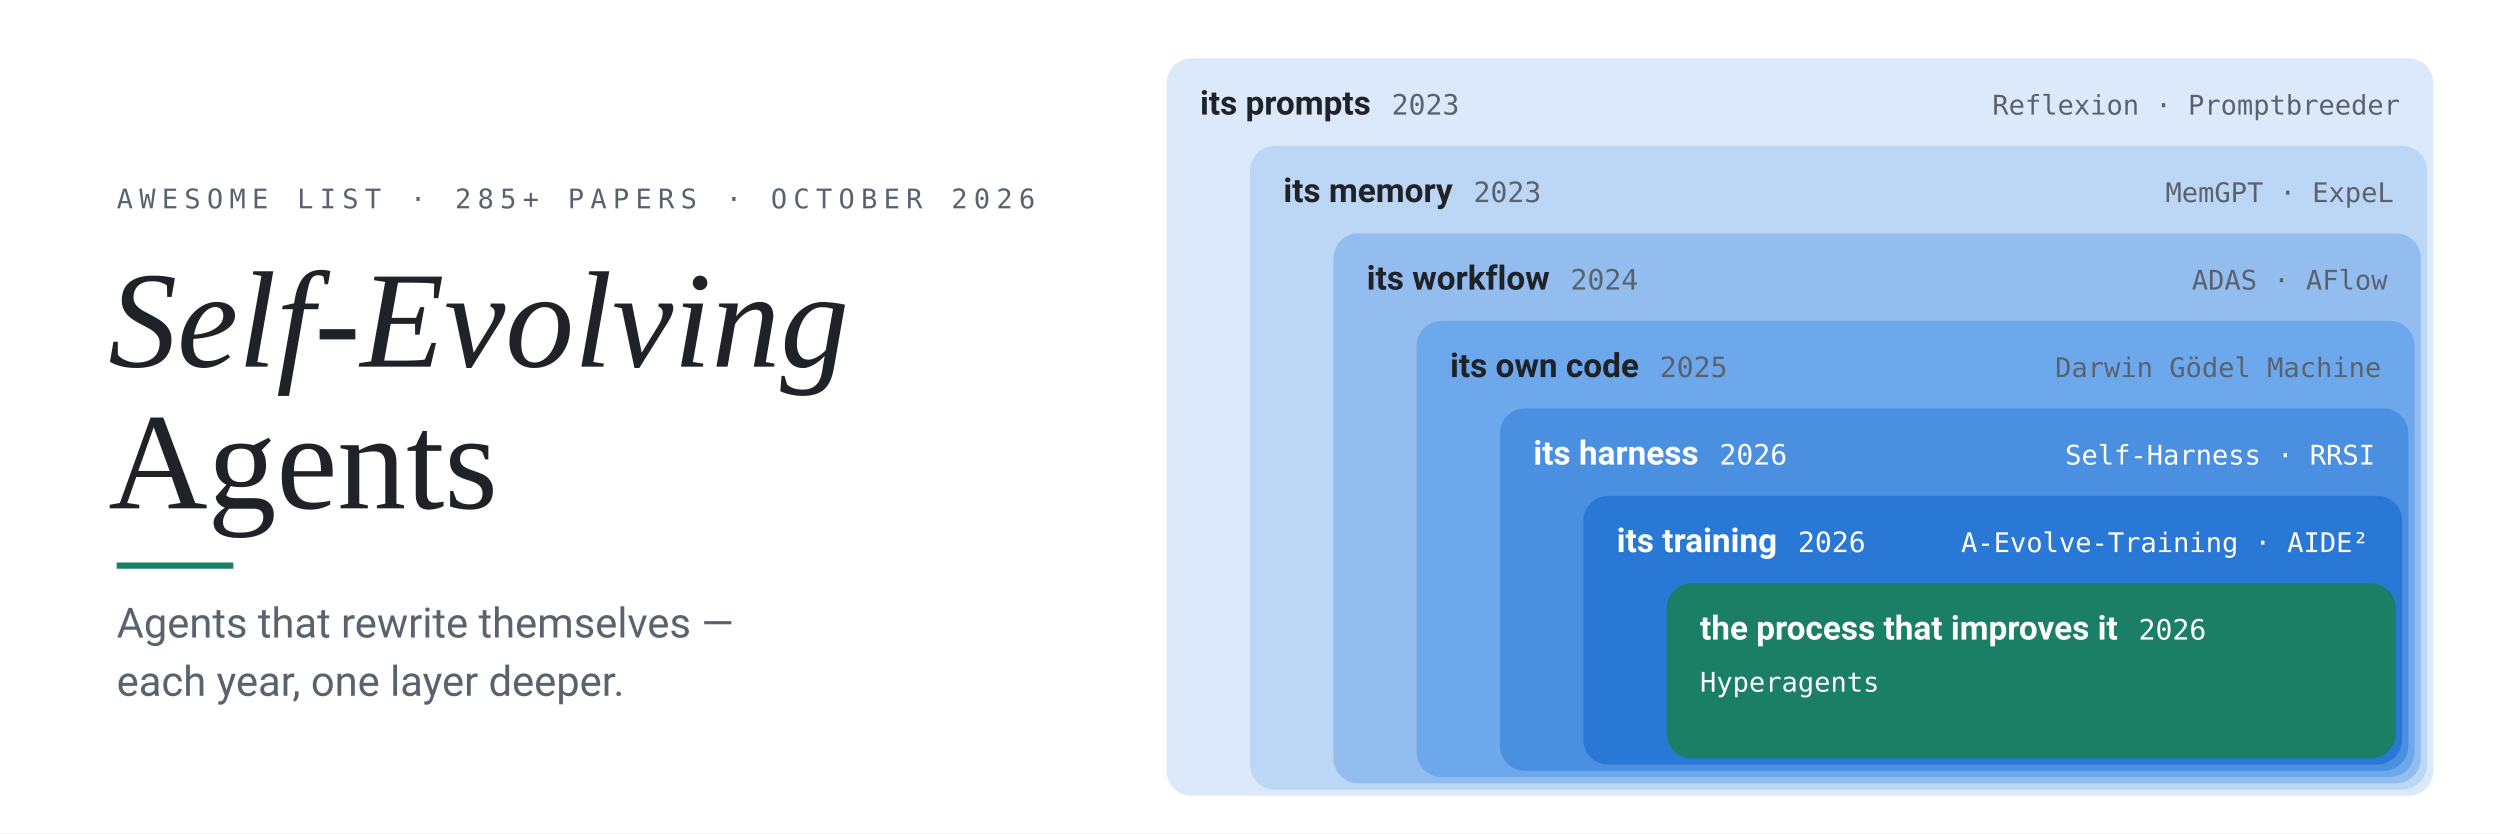
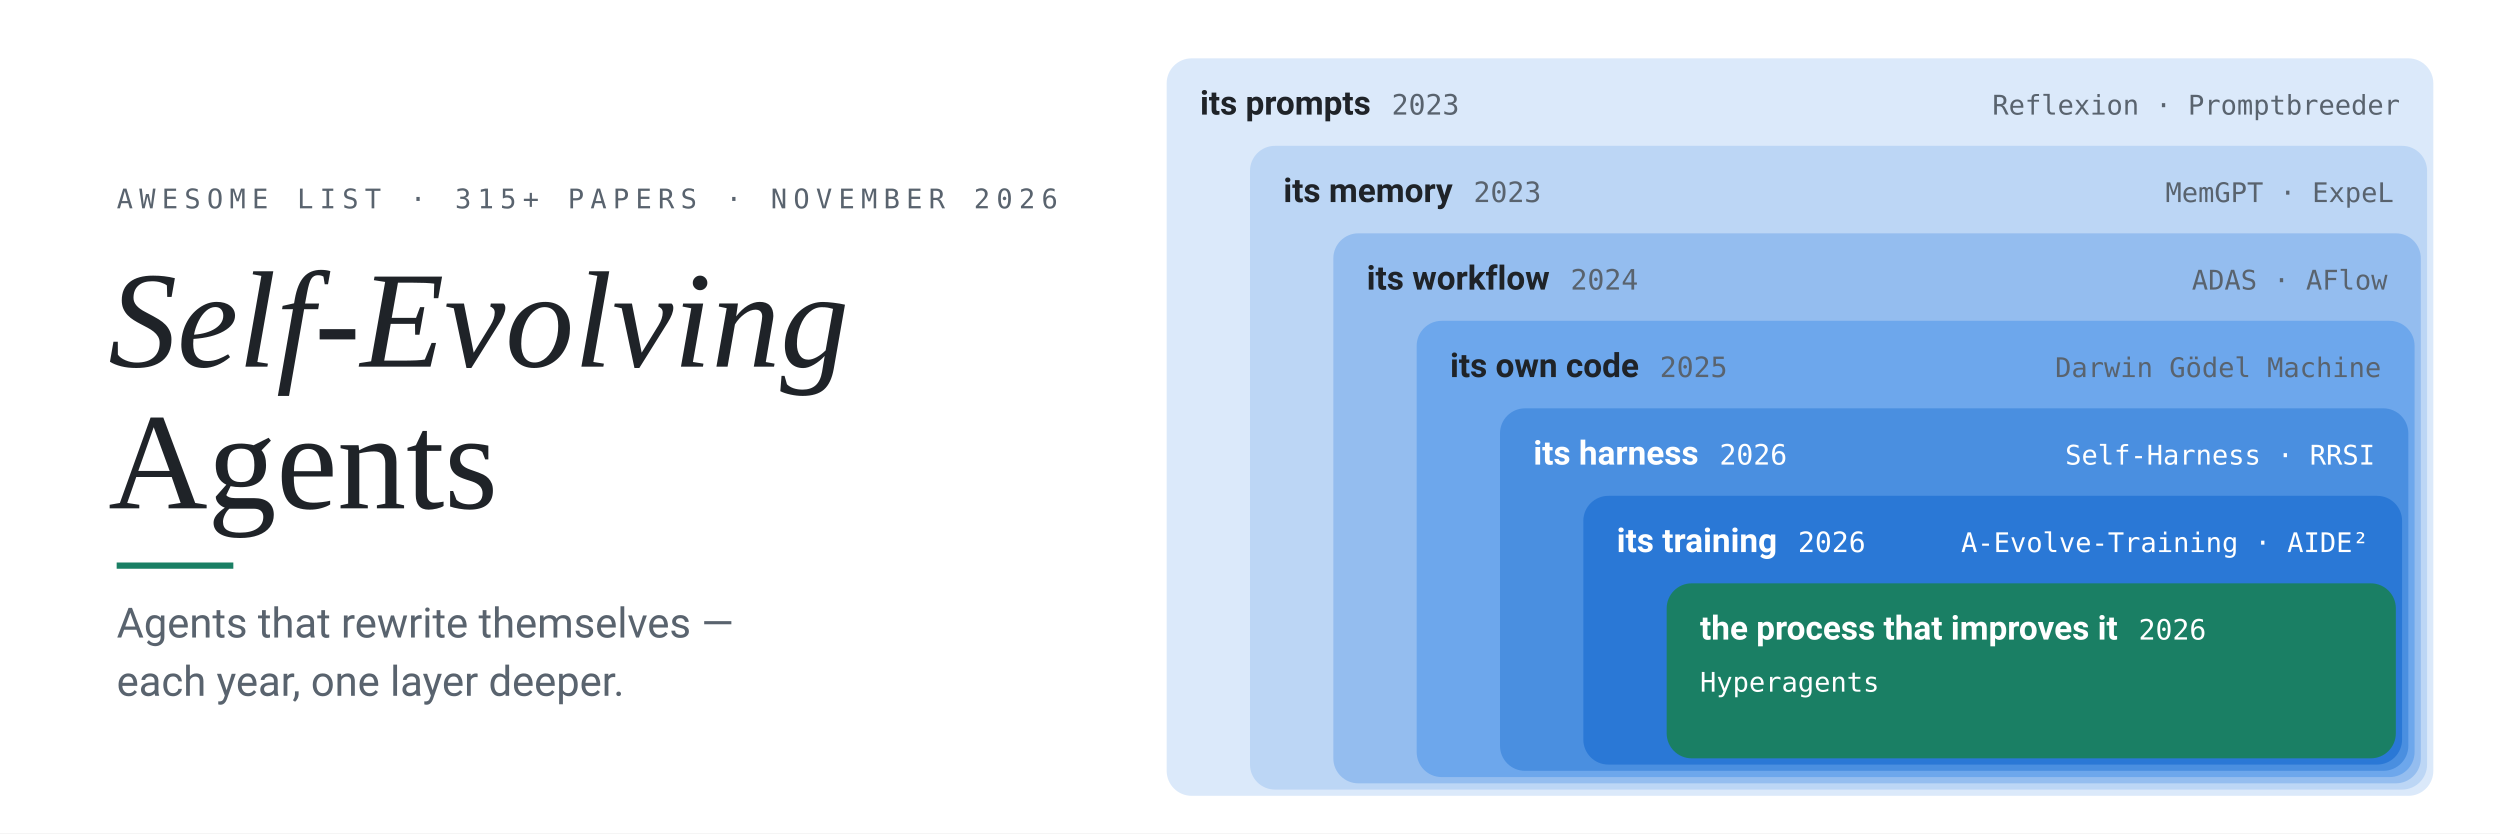
<svg xmlns="http://www.w3.org/2000/svg" width="1200" height="400" viewBox="0 0 1200 400" role="img" aria-label="Awesome Self-Evolving Agents. Concentric layers an agent has learned to rewrite, outermost first: its prompts (2023), its memory (2023), its workflow (2024), its own code (2025), its harness (2026), its training (2026), and at the centre the process that improves it (2026).">
  <rect width="1200" height="400" fill="#ffffff" />
-   <text x="56" y="100" font-family="ui-monospace,SFMono-Regular,Menlo,Consolas,monospace" font-size="13" letter-spacing="3" fill="#59636e">AWESOME LIST · 285+ PAPERS · OCTOBER 2026</text>
+   <text x="56" y="100" font-family="ui-monospace,SFMono-Regular,Menlo,Consolas,monospace" font-size="13" letter-spacing="3" fill="#59636e">AWESOME LIST · 315+ PAPERS · NOVEMBER 2026</text>
  <text x="52" y="176" font-family="Georgia,'Times New Roman',serif" font-size="66" font-style="italic" fill="#1f2328">Self-Evolving</text>
  <text x="52" y="244" font-family="Georgia,'Times New Roman',serif" font-size="66" fill="#1f2328">Agents</text>
  <rect x="56" y="270" width="56" height="3" fill="#1a7f64" />
  <text x="56" y="306" font-family="-apple-system,'Segoe UI',Roboto,Helvetica,Arial,sans-serif" font-size="20" fill="#59636e">Agents that rewrite themselves —</text>
  <text x="56" y="334" font-family="-apple-system,'Segoe UI',Roboto,Helvetica,Arial,sans-serif" font-size="20" fill="#59636e">each year, one layer deeper.</text>
  <rect x="560" y="28" width="608" height="354" rx="12" fill="#dbe9fa" />
  <text x="576" y="55" font-family="-apple-system,'Segoe UI',Roboto,Helvetica,Arial,sans-serif" font-size="16" font-weight="600" fill="#1f2328">its prompts<tspan font-family="ui-monospace,SFMono-Regular,Menlo,Consolas,monospace" font-weight="400" font-size="13.5" dx="10" fill="#59636e">2023</tspan>
  </text>
  <text x="1152" y="55" text-anchor="end" font-family="ui-monospace,SFMono-Regular,Menlo,Consolas,monospace" font-size="13" fill="#59636e">Reflexion · Promptbreeder</text>
  <rect x="600" y="70" width="565" height="309" rx="12" fill="#bcd6f5" />
  <text x="616" y="97" font-family="-apple-system,'Segoe UI',Roboto,Helvetica,Arial,sans-serif" font-size="16" font-weight="600" fill="#1f2328">its memory<tspan font-family="ui-monospace,SFMono-Regular,Menlo,Consolas,monospace" font-weight="400" font-size="13.5" dx="10" fill="#59636e">2023</tspan>
  </text>
  <text x="1149" y="97" text-anchor="end" font-family="ui-monospace,SFMono-Regular,Menlo,Consolas,monospace" font-size="13" fill="#59636e">MemGPT · ExpeL</text>
  <rect x="640" y="112" width="522" height="264" rx="12" fill="#94bdef" />
  <text x="656" y="139" font-family="-apple-system,'Segoe UI',Roboto,Helvetica,Arial,sans-serif" font-size="16" font-weight="600" fill="#1f2328">its workflow<tspan font-family="ui-monospace,SFMono-Regular,Menlo,Consolas,monospace" font-weight="400" font-size="13.5" dx="10" fill="#59636e">2024</tspan>
  </text>
  <text x="1146" y="139" text-anchor="end" font-family="ui-monospace,SFMono-Regular,Menlo,Consolas,monospace" font-size="13" fill="#59636e">ADAS · AFlow</text>
  <rect x="680" y="154" width="479" height="219" rx="12" fill="#6da7ec" />
  <text x="696" y="181" font-family="-apple-system,'Segoe UI',Roboto,Helvetica,Arial,sans-serif" font-size="16" font-weight="600" fill="#1f2328">its own code<tspan font-family="ui-monospace,SFMono-Regular,Menlo,Consolas,monospace" font-weight="400" font-size="13.5" dx="10" fill="#59636e">2025</tspan>
  </text>
  <text x="1143" y="181" text-anchor="end" font-family="ui-monospace,SFMono-Regular,Menlo,Consolas,monospace" font-size="13" fill="#59636e">Darwin Gödel Machine</text>
  <rect x="720" y="196" width="436" height="174" rx="12" fill="#4a8fe0" />
  <text x="736" y="223" font-family="-apple-system,'Segoe UI',Roboto,Helvetica,Arial,sans-serif" font-size="16" font-weight="600" fill="#ffffff">its harness<tspan font-family="ui-monospace,SFMono-Regular,Menlo,Consolas,monospace" font-weight="400" font-size="13.5" dx="10" fill="#ffffff">2026</tspan>
  </text>
  <text x="1140" y="223" text-anchor="end" font-family="ui-monospace,SFMono-Regular,Menlo,Consolas,monospace" font-size="13" fill="#ffffff">Self-Harness · RRSI</text>
  <rect x="760" y="238" width="393" height="129" rx="12" fill="#2a78d6" />
  <text x="776" y="265" font-family="-apple-system,'Segoe UI',Roboto,Helvetica,Arial,sans-serif" font-size="16" font-weight="600" fill="#ffffff">its training<tspan font-family="ui-monospace,SFMono-Regular,Menlo,Consolas,monospace" font-weight="400" font-size="13.5" dx="10" fill="#ffffff">2026</tspan>
  </text>
  <text x="1137" y="265" text-anchor="end" font-family="ui-monospace,SFMono-Regular,Menlo,Consolas,monospace" font-size="13" fill="#ffffff">A-Evolve-Training · AIDE²</text>
  <rect x="800" y="280" width="350" height="84" rx="12" fill="#1a7f64" />
  <text x="816" y="307" font-family="-apple-system,'Segoe UI',Roboto,Helvetica,Arial,sans-serif" font-size="16" font-weight="600" fill="#ffffff">the process that improves it<tspan font-family="ui-monospace,SFMono-Regular,Menlo,Consolas,monospace" font-weight="400" font-size="13.5" dx="10" fill="#ffffff">2026</tspan>
  </text>
  <text x="816" y="332" font-family="ui-monospace,SFMono-Regular,Menlo,Consolas,monospace" font-size="13" fill="#ffffff">Hyperagents</text>
</svg>
